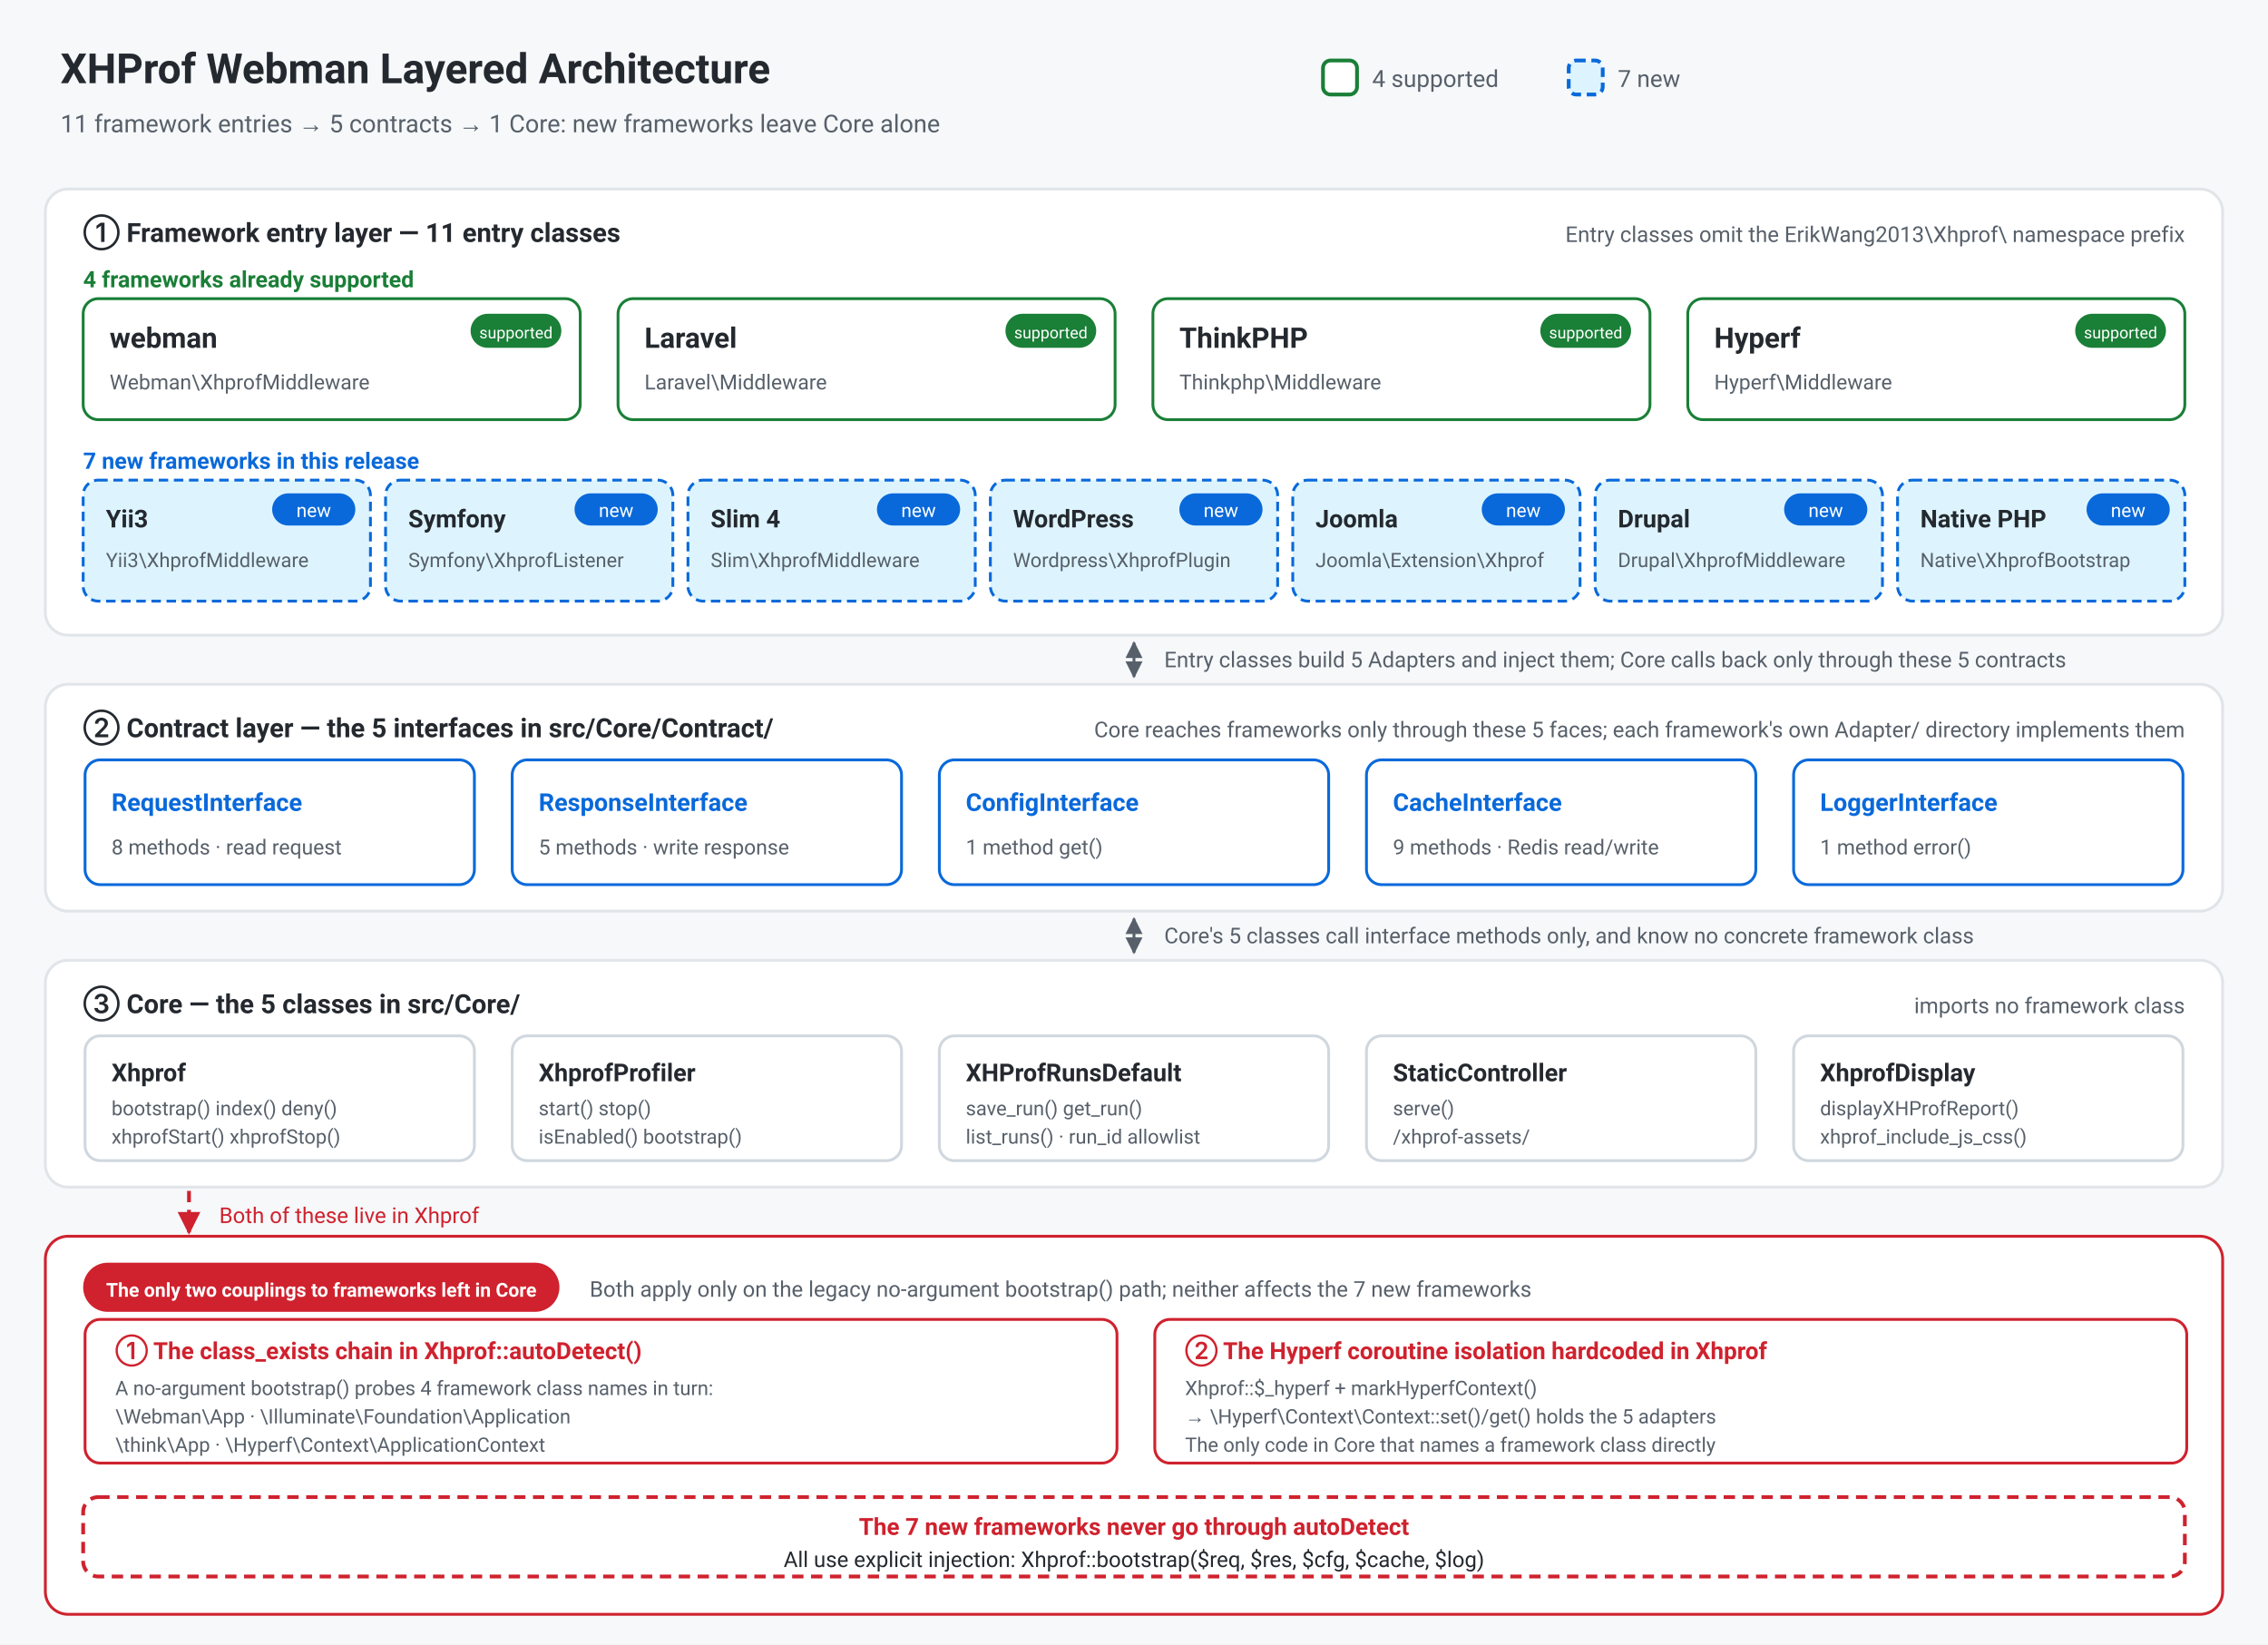
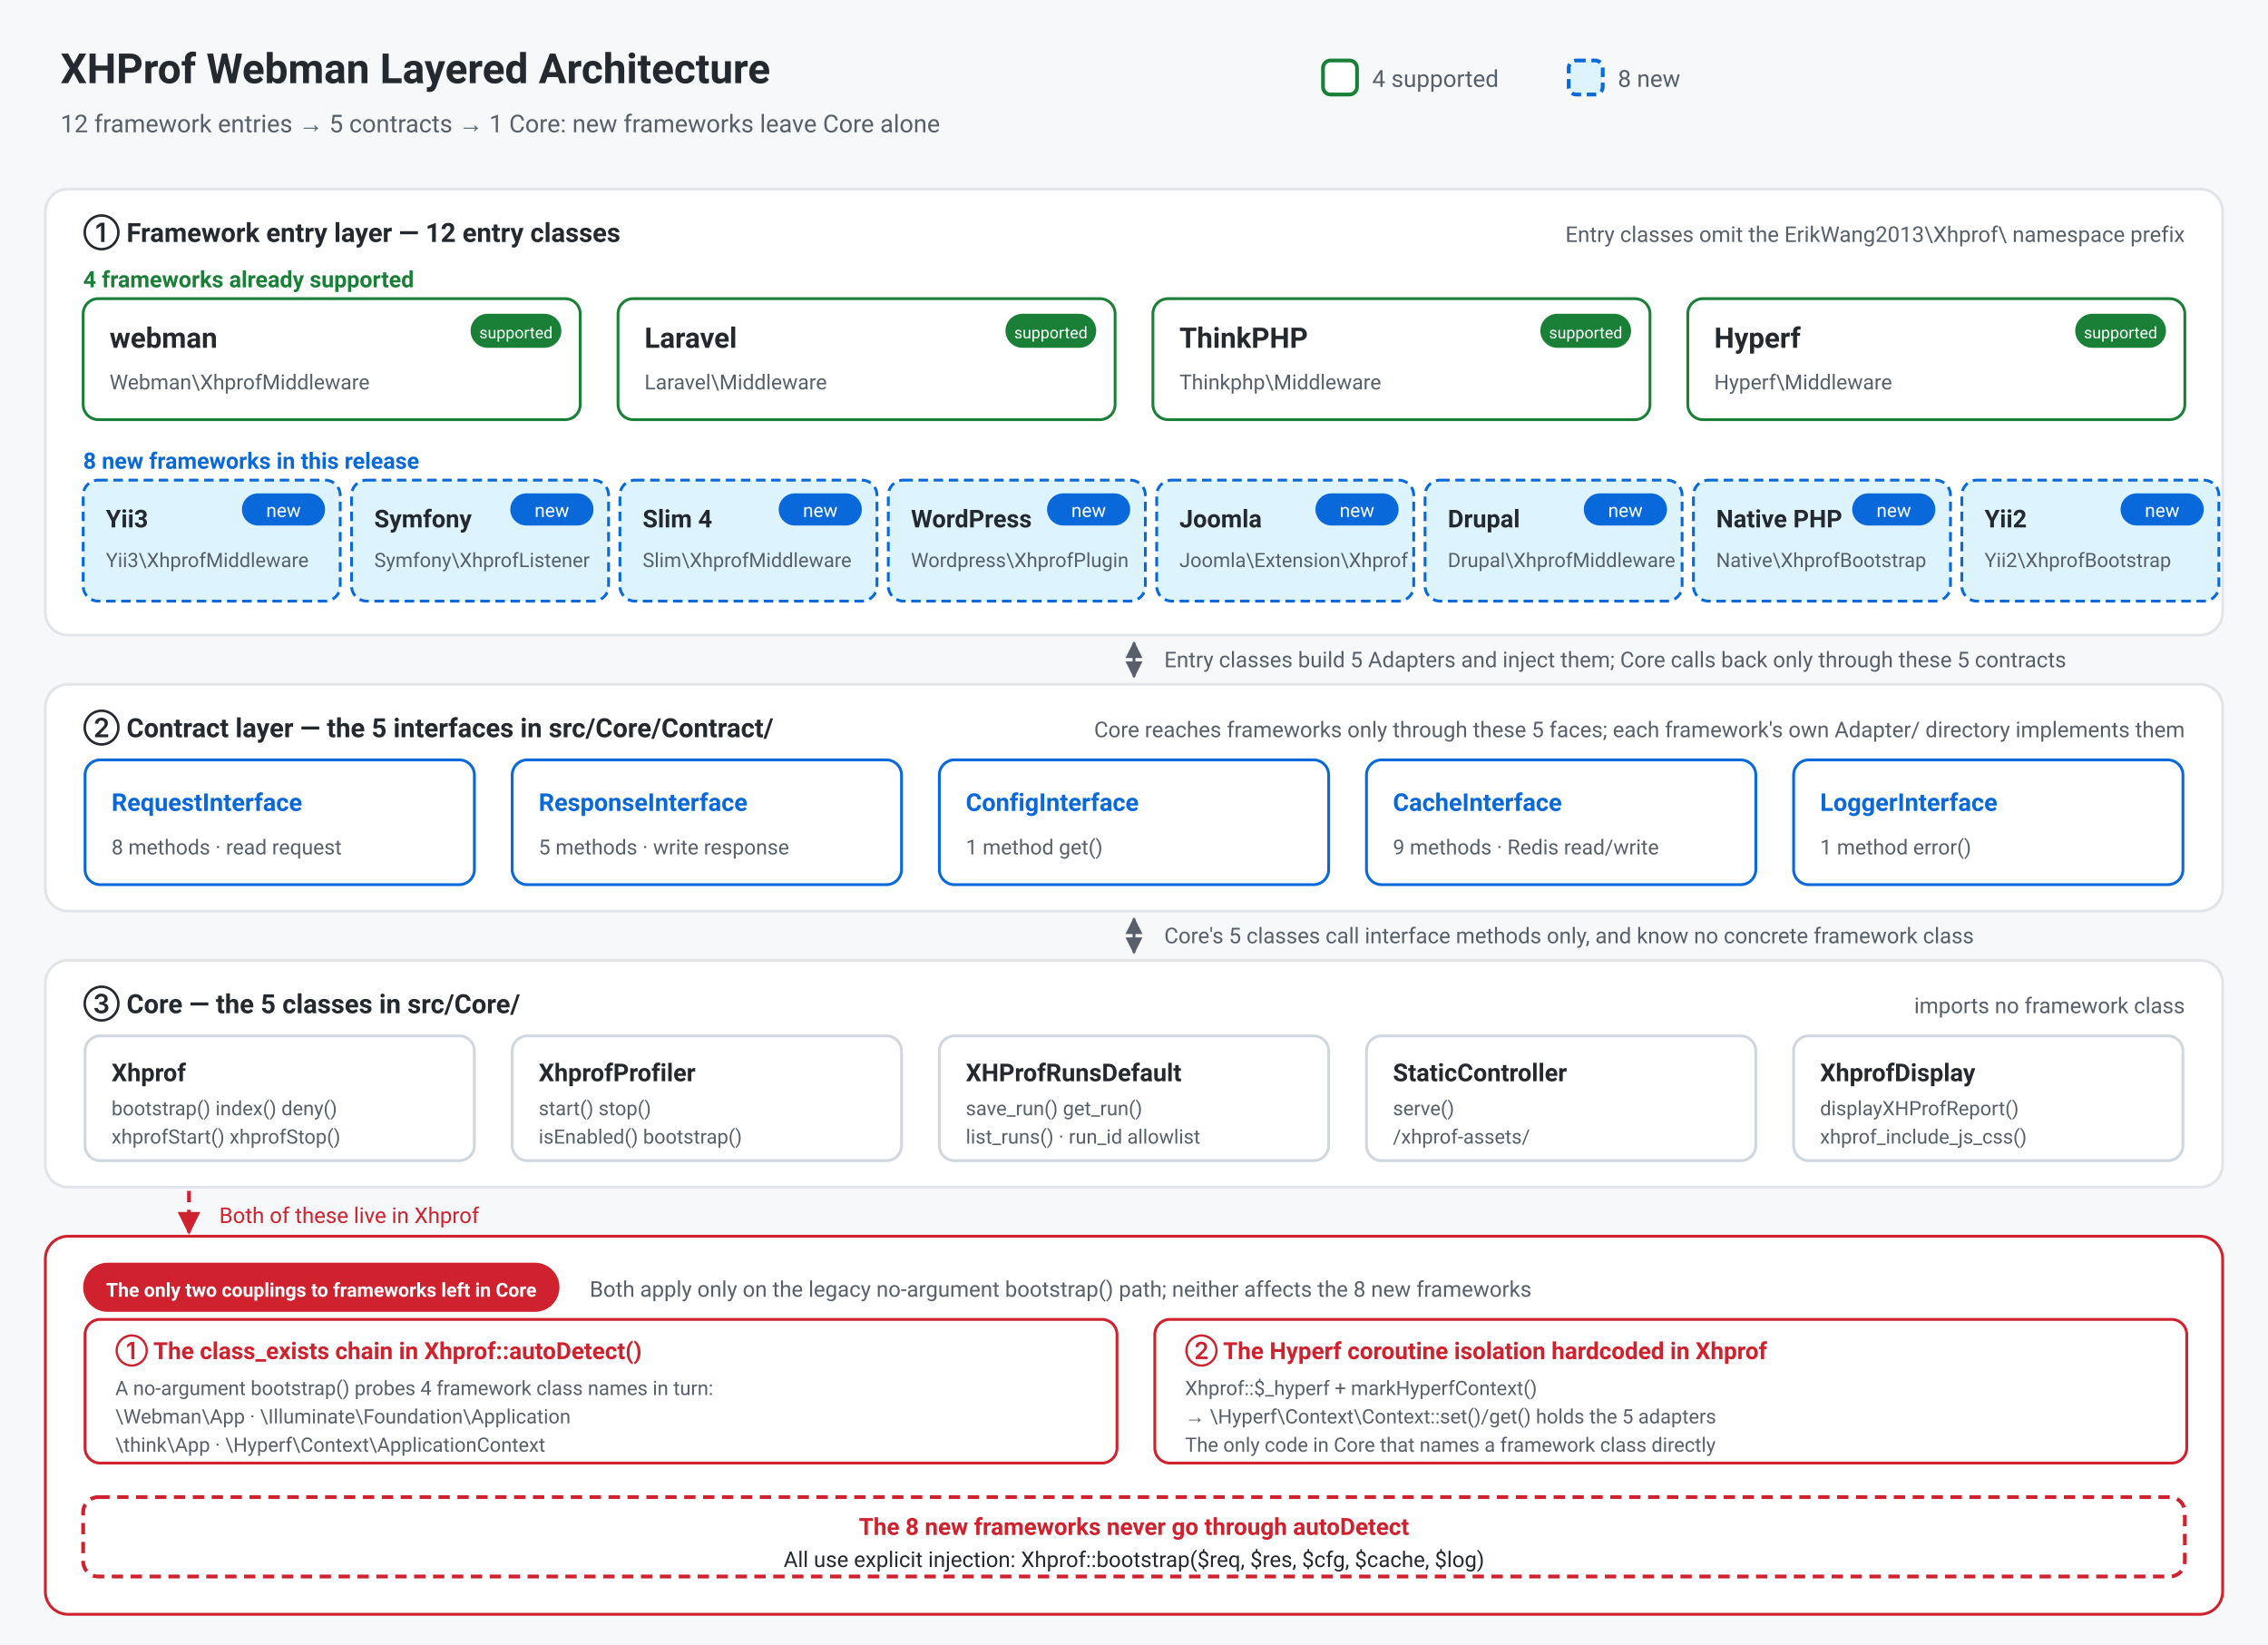
<svg xmlns="http://www.w3.org/2000/svg" viewBox="0 0 1200 870" width="1200" height="870" role="img" font-family="-apple-system, BlinkMacSystemFont, &quot;Segoe UI&quot;, Roboto, &quot;Helvetica Neue&quot;, Arial, &quot;Noto Sans SC&quot;, &quot;PingFang SC&quot;, &quot;Microsoft YaHei&quot;, sans-serif">
  <defs>
    <marker id="arrow" viewBox="0 0 10 10" refX="9" refY="5" markerWidth="6" markerHeight="6" orient="auto-start-reverse">
      <path d="M0,0 L10,5 L0,10 z" fill="#57606a" />
    </marker>
    <marker id="arrow-red" viewBox="0 0 10 10" refX="9" refY="5" markerWidth="6" markerHeight="6" orient="auto-start-reverse">
      <path d="M0,0 L10,5 L0,10 z" fill="#cf222e" />
    </marker>
  </defs>
  <rect x="0" y="0" width="1200" height="870" fill="#f6f8fa" />
  <text x="32" y="44" font-size="22" font-weight="700" fill="#24292f">XHProf Webman Layered Architecture</text>
-   <text x="32" y="70" font-size="13" fill="#57606a">11 framework entries → 5 contracts → 1 Core: new frameworks leave Core alone</text>
+   <text x="32" y="70" font-size="13" fill="#57606a">12 framework entries → 5 contracts → 1 Core: new frameworks leave Core alone</text>
  <rect x="700" y="32" width="18" height="18" rx="4" fill="#ffffff" stroke="#1a7f37" stroke-width="2" />
  <text x="726" y="46" font-size="12.5" fill="#57606a">4 supported</text>
  <rect x="830" y="32" width="18" height="18" rx="4" fill="#ddf4ff" stroke="#0969da" stroke-width="2" stroke-dasharray="5 3" />
-   <text x="856" y="46" font-size="12.5" fill="#57606a">7 new</text>
+   <text x="856" y="46" font-size="12.5" fill="#57606a">8 new</text>
  <rect x="24" y="100" width="1152" height="236" rx="12" fill="#ffffff" stroke="#e1e4e8" stroke-width="1.5" />
-   <text x="44" y="128" font-size="14" font-weight="600" fill="#24292f">① Framework entry layer — 11 entry classes</text>
+   <text x="44" y="128" font-size="14" font-weight="600" fill="#24292f">① Framework entry layer — 12 entry classes</text>
  <text x="1156" y="128" font-size="11.5" fill="#57606a" text-anchor="end">Entry classes omit the ErikWang2013\Xhprof\ namespace prefix</text>
  <text x="44" y="152" font-size="12" font-weight="600" fill="#1a7f37">4 frameworks already supported</text>
  <rect x="44" y="158" width="263" height="64" rx="8" fill="#ffffff" stroke="#1a7f37" stroke-width="1.5" />
  <text x="58" y="184" font-size="15" font-weight="600" fill="#24292f">webman</text>
  <text x="58" y="206" font-size="11" fill="#57606a">Webman\XhprofMiddleware</text>
  <rect x="249" y="166" width="48" height="18" rx="9" fill="#1a7f37" />
  <text x="273" y="179" font-size="8.54" fill="#ffffff" text-anchor="middle">supported</text>
  <rect x="327" y="158" width="263" height="64" rx="8" fill="#ffffff" stroke="#1a7f37" stroke-width="1.5" />
  <text x="341" y="184" font-size="15" font-weight="600" fill="#24292f">Laravel</text>
  <text x="341" y="206" font-size="11" fill="#57606a">Laravel\Middleware</text>
  <rect x="532" y="166" width="48" height="18" rx="9" fill="#1a7f37" />
  <text x="556" y="179" font-size="8.54" fill="#ffffff" text-anchor="middle">supported</text>
  <rect x="610" y="158" width="263" height="64" rx="8" fill="#ffffff" stroke="#1a7f37" stroke-width="1.5" />
  <text x="624" y="184" font-size="15" font-weight="600" fill="#24292f">ThinkPHP</text>
  <text x="624" y="206" font-size="11" fill="#57606a">Thinkphp\Middleware</text>
  <rect x="815" y="166" width="48" height="18" rx="9" fill="#1a7f37" />
  <text x="839" y="179" font-size="8.54" fill="#ffffff" text-anchor="middle">supported</text>
  <rect x="893" y="158" width="263" height="64" rx="8" fill="#ffffff" stroke="#1a7f37" stroke-width="1.5" />
  <text x="907" y="184" font-size="15" font-weight="600" fill="#24292f">Hyperf</text>
  <text x="907" y="206" font-size="11" fill="#57606a">Hyperf\Middleware</text>
  <rect x="1098" y="166" width="48" height="18" rx="9" fill="#1a7f37" />
  <text x="1122" y="179" font-size="8.54" fill="#ffffff" text-anchor="middle">supported</text>
-   <text x="44" y="248" font-size="12" font-weight="600" fill="#0969da">7 new frameworks in this release</text>
-   <rect x="44" y="254" width="152" height="64" rx="8" fill="#ddf4ff" stroke="#0969da" stroke-width="1.5" stroke-dasharray="5 3" />
+   <text x="44" y="248" font-size="12" font-weight="600" fill="#0969da">8 new frameworks in this release</text>
+   <rect x="44" y="254" width="136" height="64" rx="8" fill="#ddf4ff" stroke="#0969da" stroke-width="1.5" stroke-dasharray="5 3" />
  <text x="56" y="279" font-size="13" font-weight="600" fill="#24292f">Yii3</text>
  <text x="56" y="300" font-size="10.5" fill="#57606a">Yii3\XhprofMiddleware</text>
-   <rect x="144" y="261" width="44" height="17" rx="8.5" fill="#0969da" />
-   <text x="166" y="273.5" font-size="10" fill="#ffffff" text-anchor="middle">new</text>
-   <rect x="204" y="254" width="152" height="64" rx="8" fill="#ddf4ff" stroke="#0969da" stroke-width="1.5" stroke-dasharray="5 3" />
-   <text x="216" y="279" font-size="13" font-weight="600" fill="#24292f">Symfony</text>
-   <text x="216" y="300" font-size="10.5" fill="#57606a">Symfony\XhprofListener</text>
-   <rect x="304" y="261" width="44" height="17" rx="8.5" fill="#0969da" />
-   <text x="326" y="273.5" font-size="10" fill="#ffffff" text-anchor="middle">new</text>
-   <rect x="364" y="254" width="152" height="64" rx="8" fill="#ddf4ff" stroke="#0969da" stroke-width="1.5" stroke-dasharray="5 3" />
-   <text x="376" y="279" font-size="13" font-weight="600" fill="#24292f">Slim 4</text>
-   <text x="376" y="300" font-size="10.5" fill="#57606a">Slim\XhprofMiddleware</text>
-   <rect x="464" y="261" width="44" height="17" rx="8.5" fill="#0969da" />
-   <text x="486" y="273.5" font-size="10" fill="#ffffff" text-anchor="middle">new</text>
-   <rect x="524" y="254" width="152" height="64" rx="8" fill="#ddf4ff" stroke="#0969da" stroke-width="1.5" stroke-dasharray="5 3" />
-   <text x="536" y="279" font-size="13" font-weight="600" fill="#24292f">WordPress</text>
-   <text x="536" y="300" font-size="10.5" fill="#57606a">Wordpress\XhprofPlugin</text>
-   <rect x="624" y="261" width="44" height="17" rx="8.5" fill="#0969da" />
-   <text x="646" y="273.5" font-size="10" fill="#ffffff" text-anchor="middle">new</text>
-   <rect x="684" y="254" width="152" height="64" rx="8" fill="#ddf4ff" stroke="#0969da" stroke-width="1.5" stroke-dasharray="5 3" />
-   <text x="696" y="279" font-size="13" font-weight="600" fill="#24292f">Joomla</text>
-   <text x="696" y="300" font-size="10.5" fill="#57606a">Joomla\Extension\Xhprof</text>
-   <rect x="784" y="261" width="44" height="17" rx="8.5" fill="#0969da" />
-   <text x="806" y="273.5" font-size="10" fill="#ffffff" text-anchor="middle">new</text>
-   <rect x="844" y="254" width="152" height="64" rx="8" fill="#ddf4ff" stroke="#0969da" stroke-width="1.5" stroke-dasharray="5 3" />
-   <text x="856" y="279" font-size="13" font-weight="600" fill="#24292f">Drupal</text>
-   <text x="856" y="300" font-size="10.5" fill="#57606a">Drupal\XhprofMiddleware</text>
-   <rect x="944" y="261" width="44" height="17" rx="8.5" fill="#0969da" />
-   <text x="966" y="273.5" font-size="10" fill="#ffffff" text-anchor="middle">new</text>
+   <rect x="128" y="261" width="44" height="17" rx="8.5" fill="#0969da" />
+   <text x="150" y="273.5" font-size="10" fill="#ffffff" text-anchor="middle">new</text>
+   <rect x="186" y="254" width="136" height="64" rx="8" fill="#ddf4ff" stroke="#0969da" stroke-width="1.5" stroke-dasharray="5 3" />
+   <text x="198" y="279" font-size="13" font-weight="600" fill="#24292f">Symfony</text>
+   <text x="198" y="300" font-size="10.5" fill="#57606a">Symfony\XhprofListener</text>
+   <rect x="270" y="261" width="44" height="17" rx="8.5" fill="#0969da" />
+   <text x="292" y="273.5" font-size="10" fill="#ffffff" text-anchor="middle">new</text>
+   <rect x="328" y="254" width="136" height="64" rx="8" fill="#ddf4ff" stroke="#0969da" stroke-width="1.5" stroke-dasharray="5 3" />
+   <text x="340" y="279" font-size="13" font-weight="600" fill="#24292f">Slim 4</text>
+   <text x="340" y="300" font-size="10.5" fill="#57606a">Slim\XhprofMiddleware</text>
+   <rect x="412" y="261" width="44" height="17" rx="8.5" fill="#0969da" />
+   <text x="434" y="273.5" font-size="10" fill="#ffffff" text-anchor="middle">new</text>
+   <rect x="470" y="254" width="136" height="64" rx="8" fill="#ddf4ff" stroke="#0969da" stroke-width="1.5" stroke-dasharray="5 3" />
+   <text x="482" y="279" font-size="13" font-weight="600" fill="#24292f">WordPress</text>
+   <text x="482" y="300" font-size="10.5" fill="#57606a">Wordpress\XhprofPlugin</text>
+   <rect x="554" y="261" width="44" height="17" rx="8.5" fill="#0969da" />
+   <text x="576" y="273.5" font-size="10" fill="#ffffff" text-anchor="middle">new</text>
+   <rect x="612" y="254" width="136" height="64" rx="8" fill="#ddf4ff" stroke="#0969da" stroke-width="1.5" stroke-dasharray="5 3" />
+   <text x="624" y="279" font-size="13" font-weight="600" fill="#24292f">Joomla</text>
+   <text x="624" y="300" font-size="10.5" fill="#57606a">Joomla\Extension\Xhprof</text>
+   <rect x="696" y="261" width="44" height="17" rx="8.5" fill="#0969da" />
+   <text x="718" y="273.5" font-size="10" fill="#ffffff" text-anchor="middle">new</text>
+   <rect x="754" y="254" width="136" height="64" rx="8" fill="#ddf4ff" stroke="#0969da" stroke-width="1.5" stroke-dasharray="5 3" />
+   <text x="766" y="279" font-size="13" font-weight="600" fill="#24292f">Drupal</text>
+   <text x="766" y="300" font-size="10.5" fill="#57606a">Drupal\XhprofMiddleware</text>
+   <rect x="838" y="261" width="44" height="17" rx="8.5" fill="#0969da" />
+   <text x="860" y="273.5" font-size="10" fill="#ffffff" text-anchor="middle">new</text>
  <line x1="600" y1="340" x2="600" y2="358" stroke="#57606a" stroke-width="1.5" marker-start="url(#arrow)" marker-end="url(#arrow)" />
  <text x="616" y="353" font-size="11.5" fill="#57606a">Entry classes build 5 Adapters and inject them; Core calls back only through these 5 contracts</text>
  <rect x="24" y="362" width="1152" height="120" rx="12" fill="#ffffff" stroke="#e1e4e8" stroke-width="1.5" />
  <text x="44" y="390" font-size="14" font-weight="600" fill="#24292f">② Contract layer — the 5 interfaces in src/Core/Contract/</text>
  <text x="1156" y="390" font-size="11.5" fill="#57606a" text-anchor="end">Core reaches frameworks only through these 5 faces; each framework's own Adapter/ directory implements them</text>
  <rect x="45" y="402" width="206" height="66" rx="8" fill="#ffffff" stroke="#0969da" stroke-width="1.5" />
  <text x="59" y="429" font-size="13" font-weight="600" fill="#0969da">RequestInterface</text>
  <text x="59" y="452" font-size="11" fill="#57606a">8 methods · read request</text>
  <rect x="271" y="402" width="206" height="66" rx="8" fill="#ffffff" stroke="#0969da" stroke-width="1.5" />
  <text x="285" y="429" font-size="13" font-weight="600" fill="#0969da">ResponseInterface</text>
  <text x="285" y="452" font-size="11" fill="#57606a">5 methods · write response</text>
  <rect x="497" y="402" width="206" height="66" rx="8" fill="#ffffff" stroke="#0969da" stroke-width="1.5" />
  <text x="511" y="429" font-size="13" font-weight="600" fill="#0969da">ConfigInterface</text>
  <text x="511" y="452" font-size="11" fill="#57606a">1 method get()</text>
  <rect x="723" y="402" width="206" height="66" rx="8" fill="#ffffff" stroke="#0969da" stroke-width="1.5" />
  <text x="737" y="429" font-size="13" font-weight="600" fill="#0969da">CacheInterface</text>
  <text x="737" y="452" font-size="11" fill="#57606a">9 methods · Redis read/write</text>
  <rect x="949" y="402" width="206" height="66" rx="8" fill="#ffffff" stroke="#0969da" stroke-width="1.5" />
  <text x="963" y="429" font-size="13" font-weight="600" fill="#0969da">LoggerInterface</text>
  <text x="963" y="452" font-size="11" fill="#57606a">1 method error()</text>
  <line x1="600" y1="486" x2="600" y2="504" stroke="#57606a" stroke-width="1.5" marker-start="url(#arrow)" marker-end="url(#arrow)" />
  <text x="616" y="499" font-size="11.5" fill="#57606a">Core's 5 classes call interface methods only, and know no concrete framework class</text>
  <rect x="24" y="508" width="1152" height="120" rx="12" fill="#ffffff" stroke="#e1e4e8" stroke-width="1.5" />
  <text x="44" y="536" font-size="14" font-weight="600" fill="#24292f">③ Core — the 5 classes in src/Core/</text>
  <text x="1156" y="536" font-size="11.5" fill="#57606a" text-anchor="end">imports no framework class</text>
  <rect x="45" y="548" width="206" height="66" rx="8" fill="#ffffff" stroke="#d0d7de" stroke-width="1.5" />
  <text x="59" y="572" font-size="13" font-weight="600" fill="#24292f">Xhprof</text>
  <text x="59" y="590" font-size="10.5" fill="#57606a">bootstrap() index() deny()</text>
  <text x="59" y="605" font-size="10.5" fill="#57606a">xhprofStart() xhprofStop()</text>
  <rect x="271" y="548" width="206" height="66" rx="8" fill="#ffffff" stroke="#d0d7de" stroke-width="1.5" />
  <text x="285" y="572" font-size="13" font-weight="600" fill="#24292f">XhprofProfiler</text>
  <text x="285" y="590" font-size="10.5" fill="#57606a">start() stop()</text>
  <text x="285" y="605" font-size="10.5" fill="#57606a">isEnabled() bootstrap()</text>
  <rect x="497" y="548" width="206" height="66" rx="8" fill="#ffffff" stroke="#d0d7de" stroke-width="1.5" />
  <text x="511" y="572" font-size="13" font-weight="600" fill="#24292f">XHProfRunsDefault</text>
  <text x="511" y="590" font-size="10.5" fill="#57606a">save_run() get_run()</text>
  <text x="511" y="605" font-size="10.5" fill="#57606a">list_runs() · run_id allowlist</text>
  <rect x="723" y="548" width="206" height="66" rx="8" fill="#ffffff" stroke="#d0d7de" stroke-width="1.5" />
  <text x="737" y="572" font-size="13" font-weight="600" fill="#24292f">StaticController</text>
  <text x="737" y="590" font-size="10.5" fill="#57606a">serve()</text>
  <text x="737" y="605" font-size="10.5" fill="#57606a">/xhprof-assets/</text>
  <rect x="949" y="548" width="206" height="66" rx="8" fill="#ffffff" stroke="#d0d7de" stroke-width="1.5" />
  <text x="963" y="572" font-size="13" font-weight="600" fill="#24292f">XhprofDisplay</text>
  <text x="963" y="590" font-size="10.5" fill="#57606a">displayXHProfReport()</text>
  <text x="963" y="605" font-size="10.5" fill="#57606a">xhprof_include_js_css()</text>
  <line x1="100" y1="630" x2="100" y2="652" stroke="#cf222e" stroke-width="2" stroke-dasharray="6 4" marker-end="url(#arrow-red)" />
  <text x="116" y="647" font-size="11.5" fill="#cf222e">Both of these live in Xhprof</text>
  <rect x="24" y="654" width="1152" height="200" rx="12" fill="#ffffff" stroke="#cf222e" stroke-width="1.5" />
  <rect x="44" y="668" width="252" height="26" rx="13" fill="#cf222e" />
  <text x="170" y="686" font-size="10.2" font-weight="600" fill="#ffffff" text-anchor="middle">The only two couplings to frameworks left in Core</text>
-   <text x="312" y="686" font-size="11.5" fill="#57606a">Both apply only on the legacy no-argument bootstrap() path; neither affects the 7 new frameworks</text>
+   <text x="312" y="686" font-size="11.5" fill="#57606a">Both apply only on the legacy no-argument bootstrap() path; neither affects the 8 new frameworks</text>
  <rect x="45" y="698" width="546" height="76" rx="8" fill="#ffffff" stroke="#cf222e" stroke-width="1.5" />
  <text x="61" y="719" font-size="12.5" font-weight="600" fill="#cf222e">① The class_exists chain in Xhprof::autoDetect()</text>
  <text x="61" y="738" font-size="10.5" fill="#57606a">A no-argument bootstrap() probes 4 framework class names in turn:</text>
  <text x="61" y="753" font-size="10.5" fill="#57606a">\Webman\App · \Illuminate\Foundation\Application</text>
  <text x="61" y="768" font-size="10.5" fill="#57606a">\think\App · \Hyperf\Context\ApplicationContext</text>
  <rect x="611" y="698" width="546" height="76" rx="8" fill="#ffffff" stroke="#cf222e" stroke-width="1.5" />
  <text x="627" y="719" font-size="12.5" font-weight="600" fill="#cf222e">② The Hyperf coroutine isolation hardcoded in Xhprof</text>
  <text x="627" y="738" font-size="10.5" fill="#57606a">Xhprof::$_hyperf + markHyperfContext()</text>
  <text x="627" y="753" font-size="10.5" fill="#57606a">→ \Hyperf\Context\Context::set()/get() holds the 5 adapters</text>
  <text x="627" y="768" font-size="10.5" fill="#57606a">The only code in Core that names a framework class directly</text>
  <rect x="44" y="792" width="1112" height="42" rx="8" fill="#ffffff" stroke="#cf222e" stroke-width="2" stroke-dasharray="6 4" />
-   <text x="600" y="812" font-size="12.5" font-weight="600" fill="#cf222e" text-anchor="middle">The 7 new frameworks never go through autoDetect</text>
+   <text x="600" y="812" font-size="12.5" font-weight="600" fill="#cf222e" text-anchor="middle">The 8 new frameworks never go through autoDetect</text>
  <text x="600" y="829" font-size="11.5" fill="#24292f" text-anchor="middle">All use explicit injection: Xhprof::bootstrap($req, $res, $cfg, $cache, $log)</text>
-   <rect x="1004" y="254" width="152" height="64" rx="8" fill="#ddf4ff" stroke="#0969da" stroke-width="1.5" stroke-dasharray="5 3" />
-   <text x="1016" y="279" font-size="13" font-weight="600" fill="#24292f">Native PHP</text>
-   <text x="1016" y="300" font-size="10.5" fill="#57606a">Native\XhprofBootstrap</text>
-   <rect x="1104" y="261" width="44" height="17" rx="8.5" fill="#0969da" />
-   <text x="1126" y="273.5" font-size="10" fill="#ffffff" text-anchor="middle">new</text>
+   <rect x="896" y="254" width="136" height="64" rx="8" fill="#ddf4ff" stroke="#0969da" stroke-width="1.5" stroke-dasharray="5 3" />
+   <text x="908" y="279" font-size="13" font-weight="600" fill="#24292f">Native PHP</text>
+   <text x="908" y="300" font-size="10.5" fill="#57606a">Native\XhprofBootstrap</text>
+   <rect x="980" y="261" width="44" height="17" rx="8.5" fill="#0969da" />
+   <text x="1002" y="273.5" font-size="10" fill="#ffffff" text-anchor="middle">new</text>
+   <rect x="1038" y="254" width="136" height="64" rx="8" fill="#ddf4ff" stroke="#0969da" stroke-width="1.5" stroke-dasharray="5 3" />
+   <text x="1050" y="279" font-size="13" font-weight="600" fill="#24292f">Yii2</text>
+   <text x="1050" y="300" font-size="10.5" fill="#57606a">Yii2\XhprofBootstrap</text>
+   <rect x="1122" y="261" width="44" height="17" rx="8.5" fill="#0969da" />
+   <text x="1144" y="273.5" font-size="10" fill="#ffffff" text-anchor="middle">new</text>
</svg>
